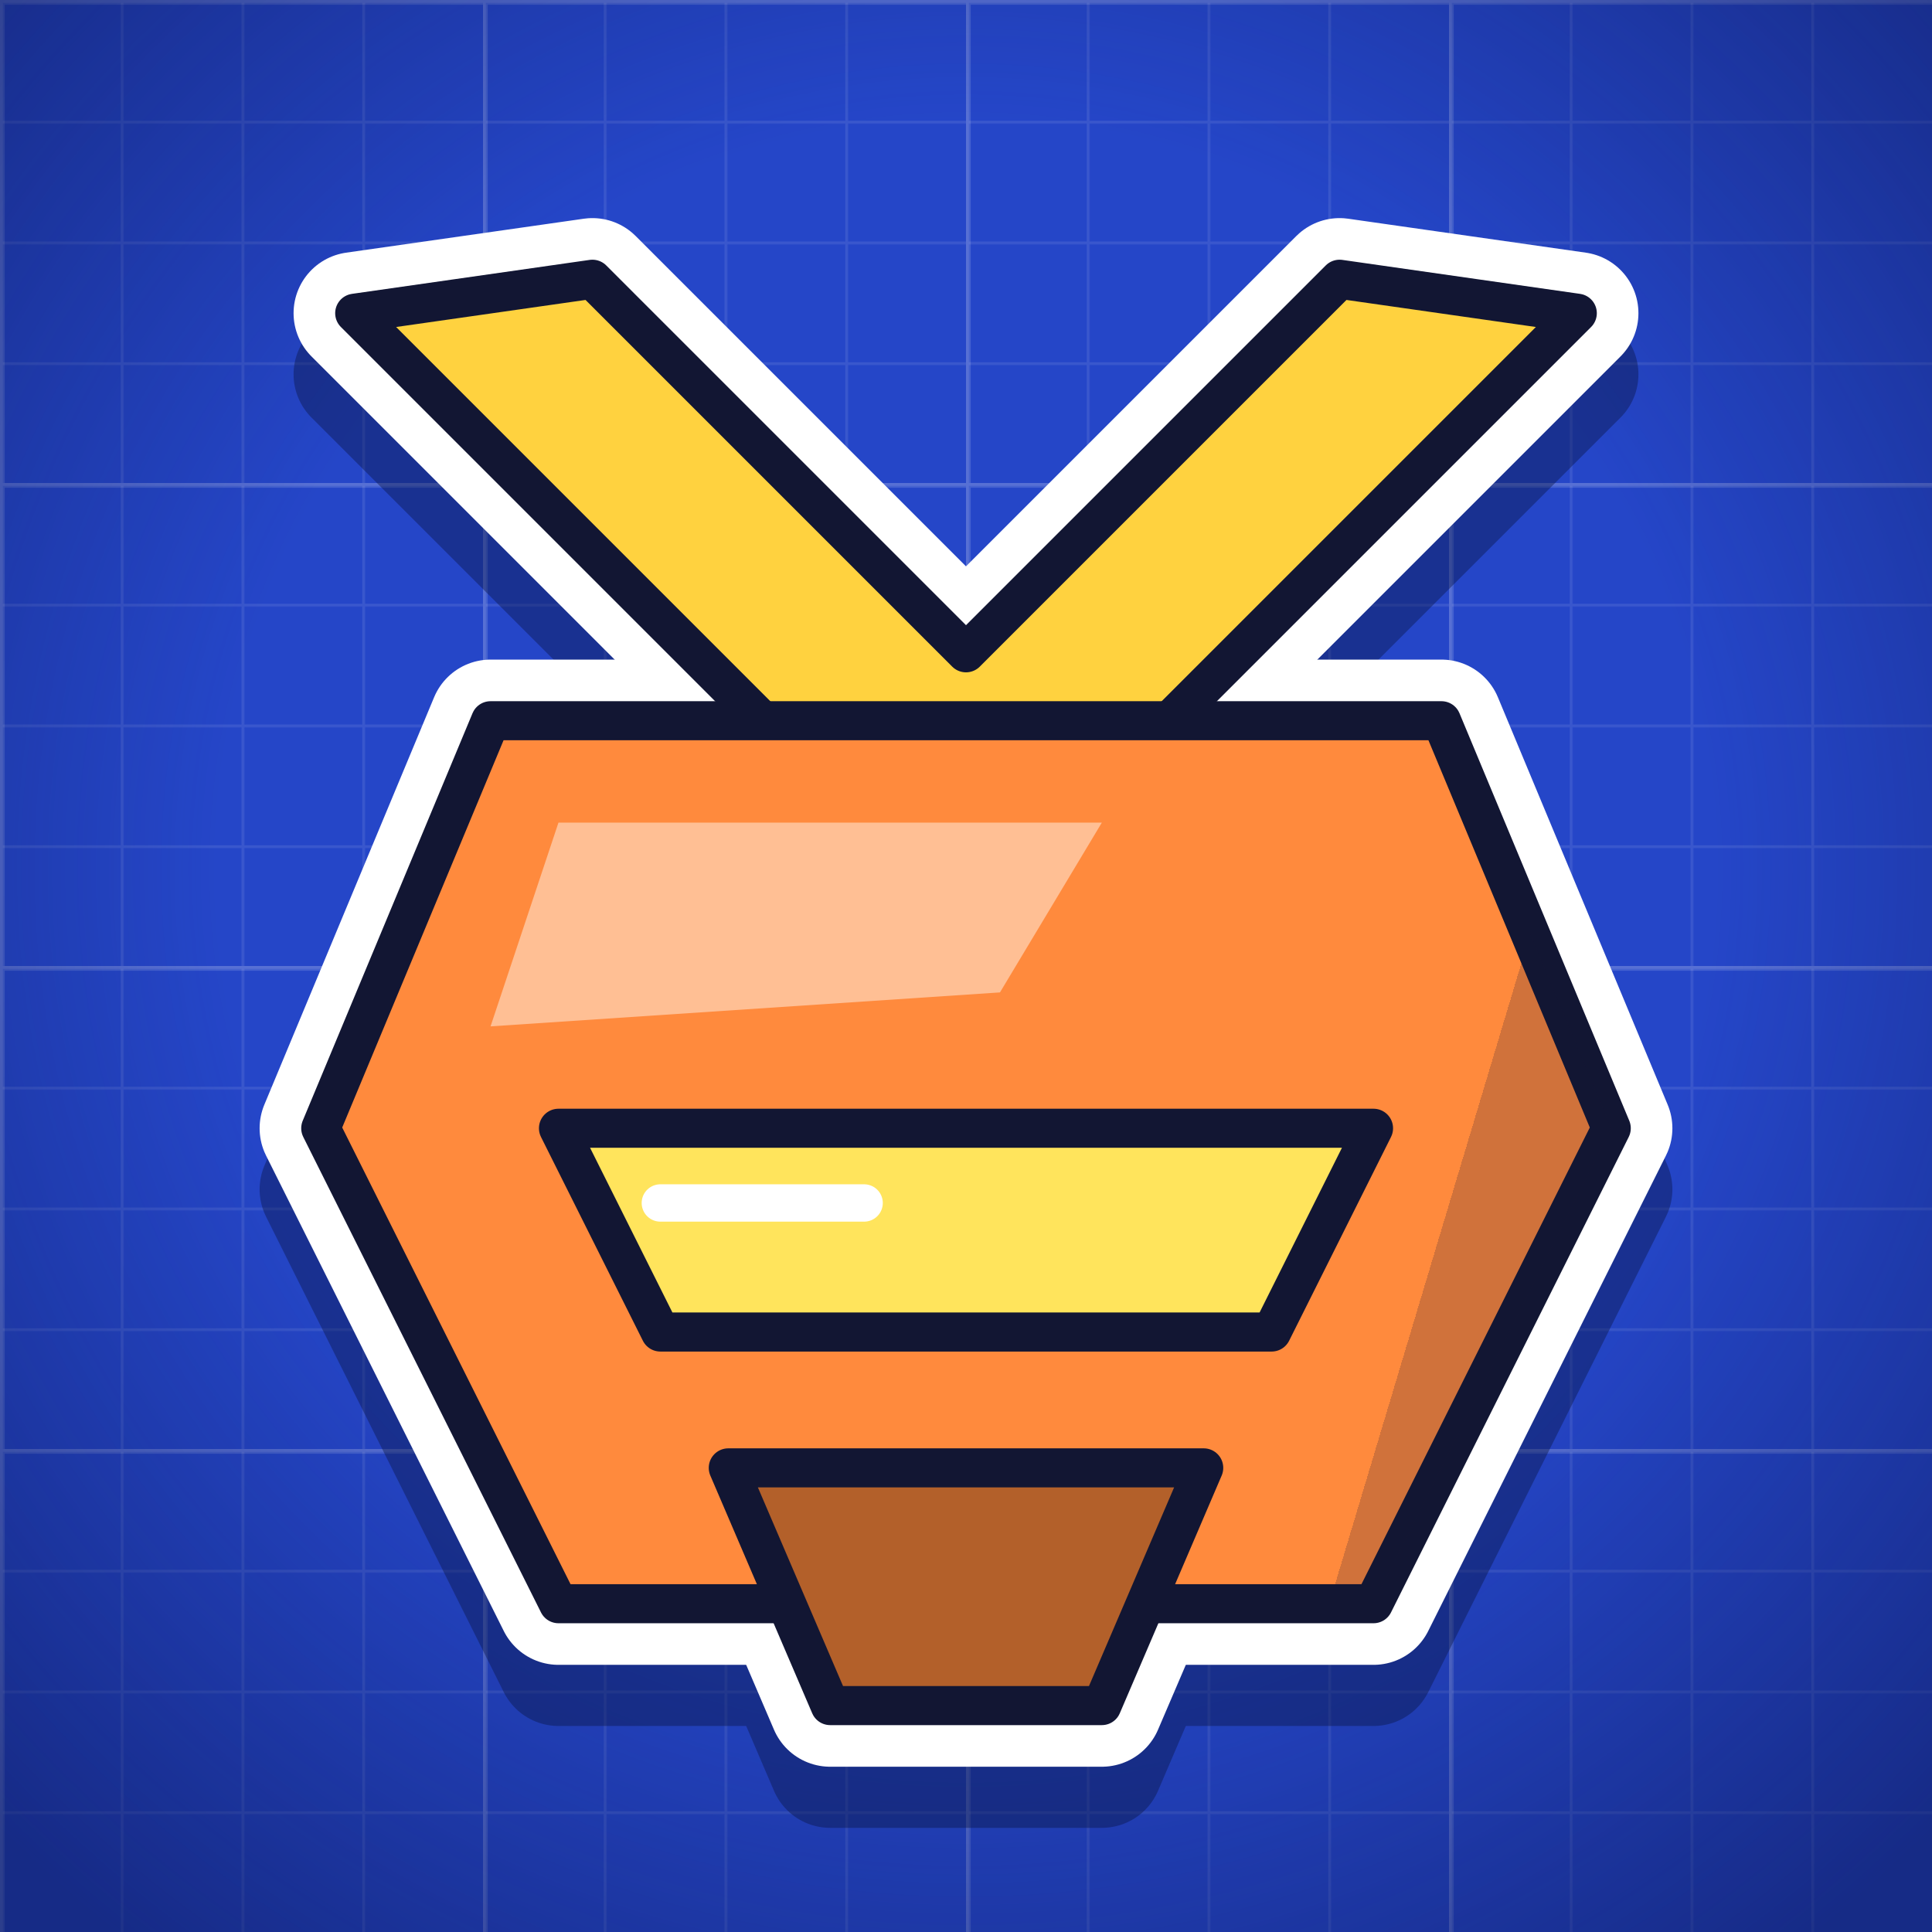
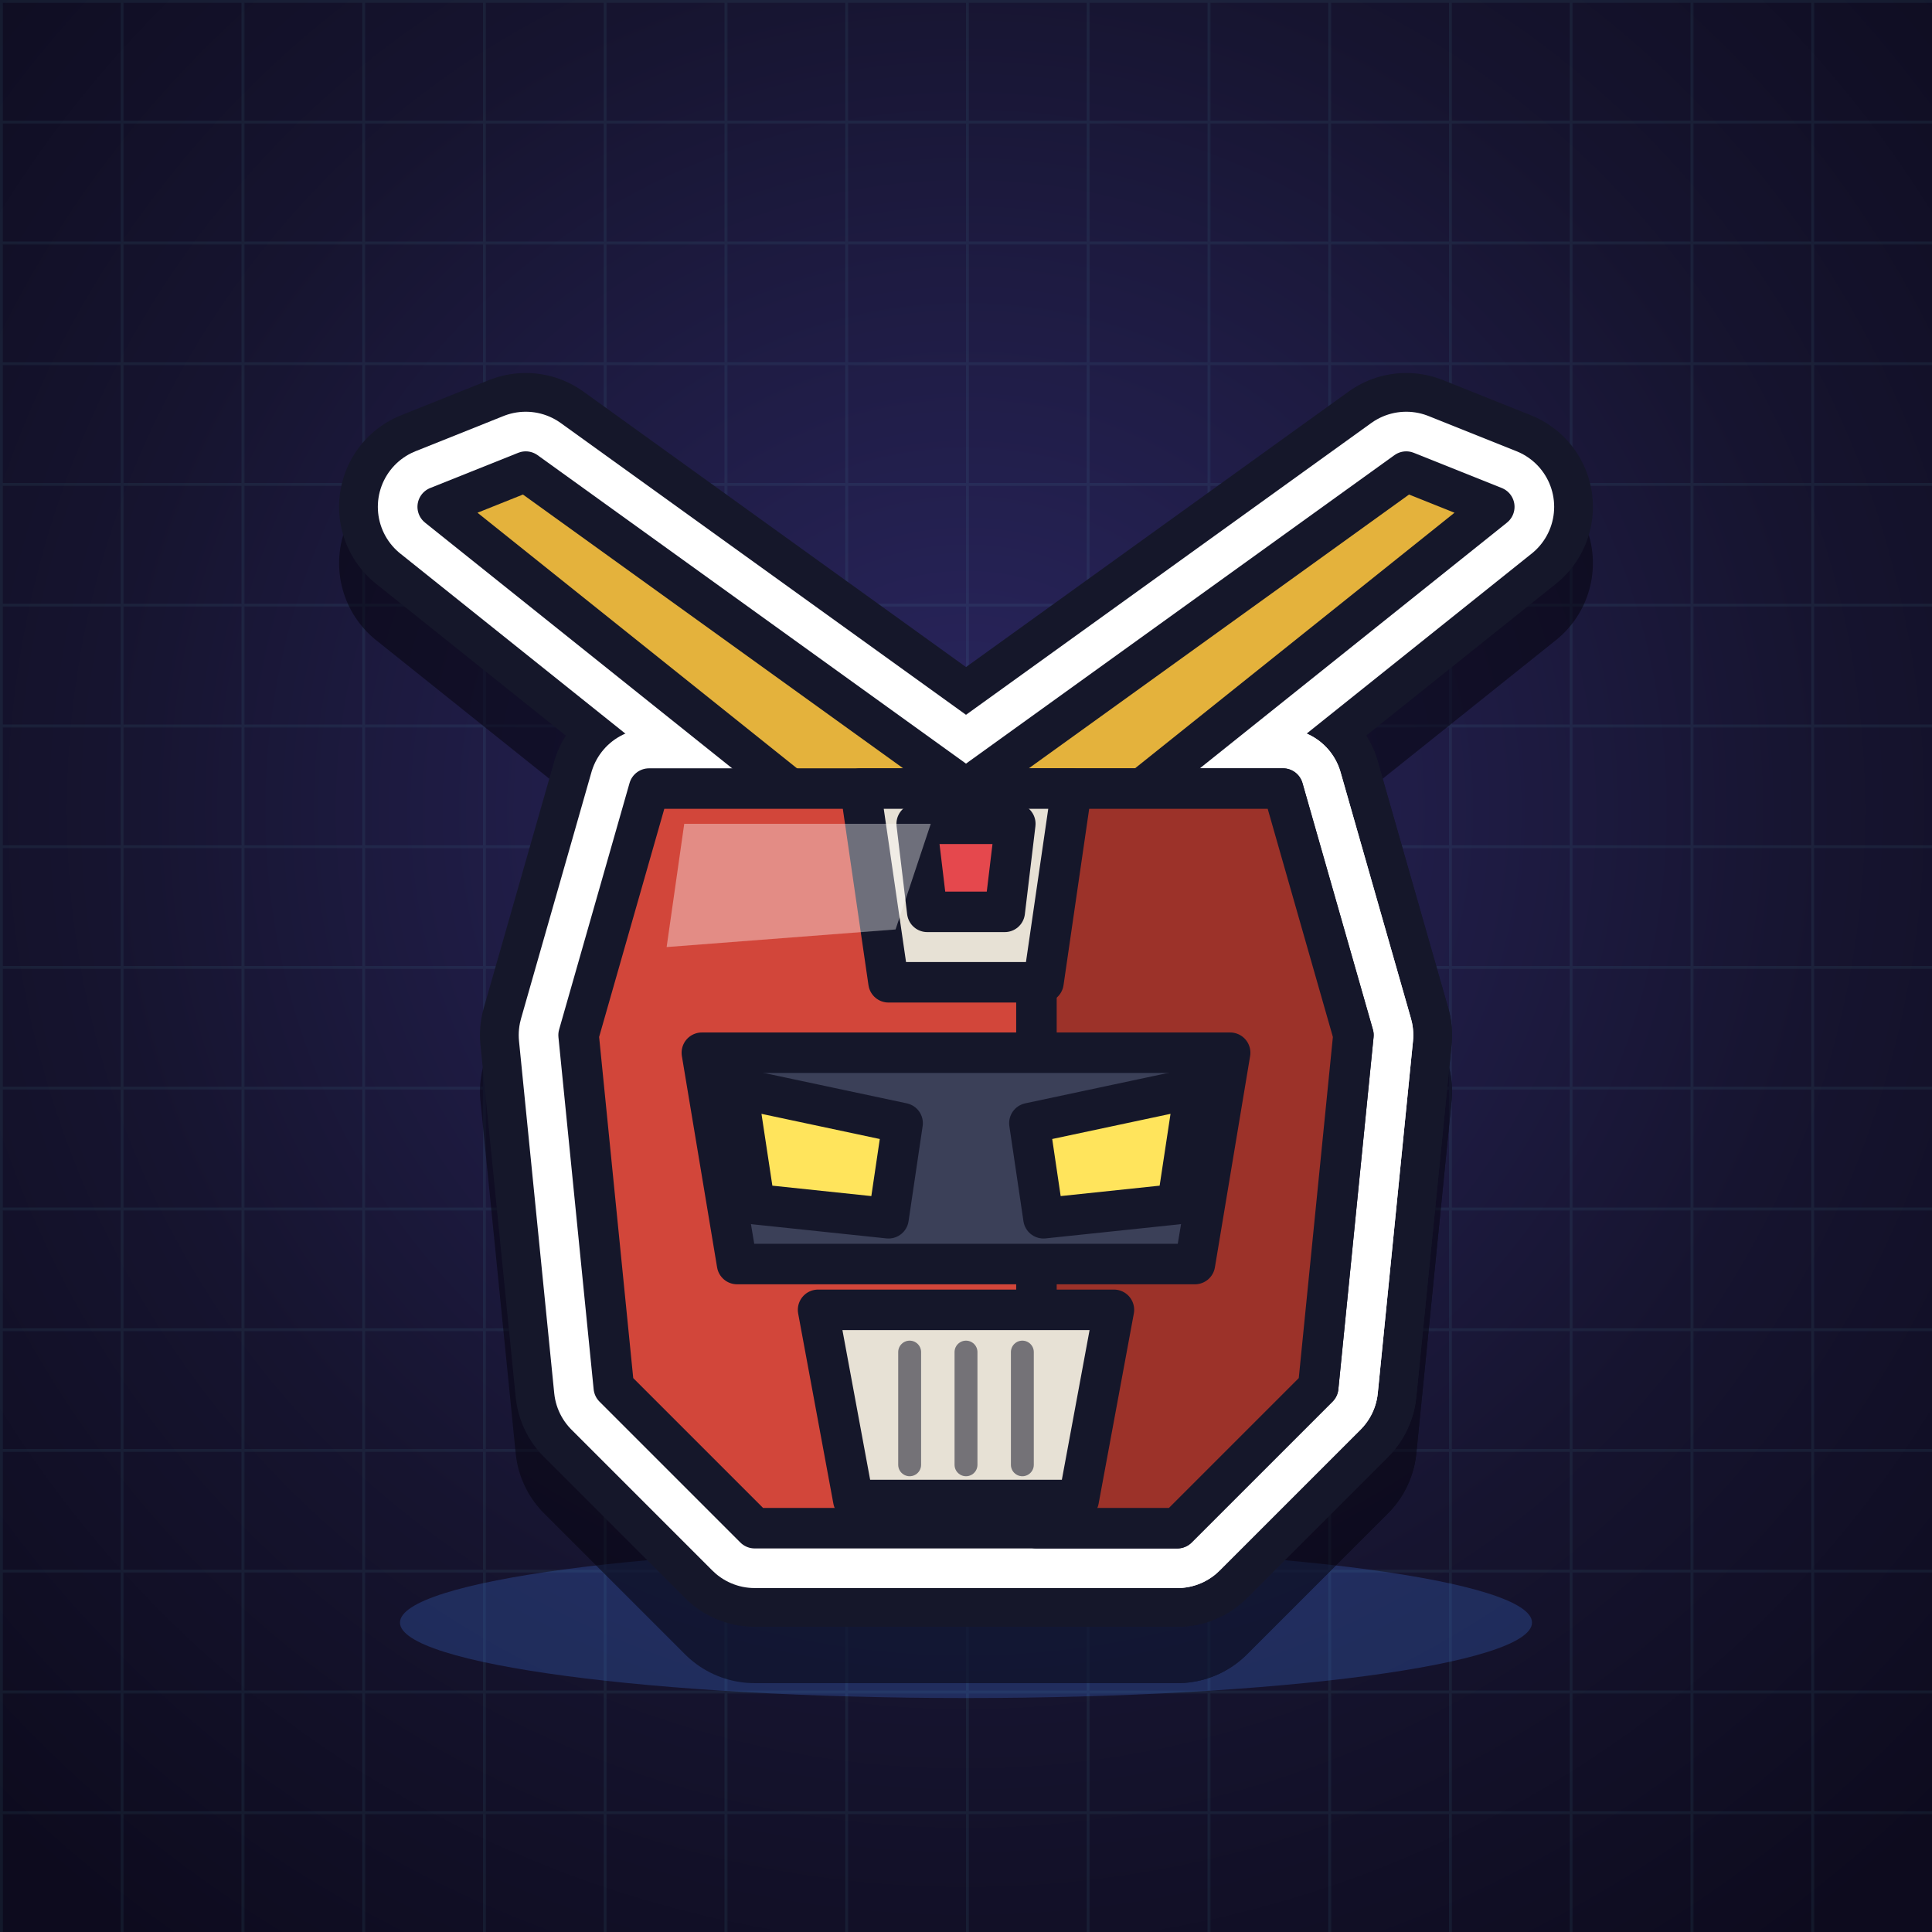
<svg xmlns="http://www.w3.org/2000/svg" viewBox="0 0 1024 1024">
  <defs>
+     <radialGradient id="bg" cx="50%" cy="42%" r="72%">
+       <stop offset="0" stop-color="#2A2660" />
+       <stop offset=".62" stop-color="#16142F" />
+       <stop offset="1" stop-color="#0D0B1E" />
+     </radialGradient>
    <pattern id="g" width="64" height="64" patternUnits="userSpaceOnUse">
-       <path d="M64 0H0V64" fill="none" stroke="#fff" stroke-opacity=".09" stroke-width="3" />
+       <path d="M64 0H0V64" fill="none" stroke="#7DF9FF" stroke-opacity=".06" stroke-width="3" />
    </pattern>
-     <pattern id="G" width="256" height="256" patternUnits="userSpaceOnUse">
-       <path d="M256 0H0V256" fill="none" stroke="#fff" stroke-opacity=".15" stroke-width="5" />
-     </pattern>
-     <radialGradient id="v" cx="50%" cy="45%" r="70%">
-       <stop offset="55%" stop-color="#0A1450" stop-opacity="0" />
-       <stop offset="100%" stop-color="#0A1450" stop-opacity=".55" />
-     </radialGradient>
-     <linearGradient id="cel" x1="0" x2="1" y1="0" y2=".3">
-       <stop offset=".6" stop-color="#121633" stop-opacity="0" />
-       <stop offset=".6" stop-color="#121633" stop-opacity=".2" />
-     </linearGradient>
-     <clipPath id="hc">
-       <path d="M86 44 L114 44 L119 56 L112 70 L88 70 L81 56 Z" />
-     </clipPath>
  </defs>
-   <rect width="1024" height="1024" fill="#2546C8" />
+   <rect width="1024" height="1024" fill="url(#bg)" />
  <rect width="1024" height="1024" fill="url(#g)" />
-   <rect width="1024" height="1024" fill="url(#G)" />
-   <rect width="1024" height="1024" fill="url(#v)" />
-   <g transform="translate(-1288 -410) scale(18)" stroke-linejoin="round">
-     <g transform="translate(0 1.8)" fill="#08123F" stroke="#08123F" stroke-width="3.6" opacity=".4">
-       <path d="M100 50 L82 32 L89 31 L100 42 L111 31 L118 32 Z" />
-       <path d="M86 44 L114 44 L119 56 L112 70 L88 70 L81 56 Z" />
-       <path d="M93 66 L107 66 L104 73 L96 73 Z" />
-     </g>
-     <g fill="#fff" stroke="#fff" stroke-width="3.6">
-       <path d="M100 50 L82 32 L89 31 L100 42 L111 31 L118 32 Z" />
-       <path d="M86 44 L114 44 L119 56 L112 70 L88 70 L81 56 Z" />
-       <path d="M93 66 L107 66 L104 73 L96 73 Z" />
-     </g>
-     <g stroke="#121633" stroke-width="1.15">
-       <path d="M100 50 L82 32 L89 31 L100 42 L111 31 L118 32 Z" fill="#FFD23F" />
-       <path d="M86 44 L114 44 L119 56 L112 70 L88 70 L81 56 Z" fill="#FF8A3D" />
-       <rect x="0" y="0" width="200" height="200" fill="url(#cel)" clip-path="url(#hc)" stroke="none" />
-       <path d="M88 47 L104 47 L101 52 L86 53 Z" fill="#fff" fill-opacity=".45" stroke="none" />
-       <path d="M88 56 L112 56 L109 62 L91 62 Z" fill="#FFE45C" />
-       <path d="M91 58.2 L97 58.2" stroke="#fff" stroke-width="1.1" stroke-linecap="round" />
-       <path d="M93 66 L107 66 L104 73 L96 73 Z" fill="#B3602A" />
+   <ellipse cx="512" cy="860" rx="300" ry="40" fill="#3D6ED6" opacity=".28" />
+   <g transform="translate(512.0 623.3) scale(18.667)">
+     <g class="stk">
+       <g transform="translate(0 1.6)" fill="#05040F" stroke="#05040F" stroke-width="5.6" stroke-linejoin="round" opacity=".55">
+         <path d="M0 -7 L-15 -19 L-12.5 -20 L0 -11 L12.5 -20 L15 -19 Z" />
+         <path d="M-9 -11 L9 -11 L11 -4 L10 6 L6 10 L-6 10 L-10 6 L-11 -4 Z" />
+         <path d="M2 -11 L9 -11 L11 -4 L10 6 L6 10 L2 10 Z" />
+         <path d="M-3 -11 L3 -11 L2.2 -5.5 L-2.2 -5.5 Z" />
+         <path d="M-1.4 -10 L1.4 -10 L1.1 -7.5 L-1.1 -7.5 Z" />
+         <path d="M-7.5 -3.5 L7.5 -3.5 L6.5 2.5 L-6.5 2.5 Z" />
+         <path d="M-6.5 -2.5 L-1.8 -1.5 L-2.2 1.2 L-6 0.8 Z" />
+         <path d="M6.5 -2.5 L1.8 -1.5 L2.2 1.2 L6 0.8 Z" />
+         <path d="M-4.2 3.8 L4.2 3.8 L3.2 9.2 L-3.2 9.2 Z" />
+       </g>
+       <g fill="#15172A" stroke="#15172A" stroke-width="5.6" stroke-linejoin="round">
+         <path d="M0 -7 L-15 -19 L-12.5 -20 L0 -11 L12.5 -20 L15 -19 Z" />
+         <path d="M-9 -11 L9 -11 L11 -4 L10 6 L6 10 L-6 10 L-10 6 L-11 -4 Z" />
+         <path d="M2 -11 L9 -11 L11 -4 L10 6 L6 10 L2 10 Z" />
+         <path d="M-3 -11 L3 -11 L2.2 -5.5 L-2.2 -5.5 Z" />
+         <path d="M-1.4 -10 L1.4 -10 L1.1 -7.5 L-1.1 -7.5 Z" />
+         <path d="M-7.5 -3.5 L7.5 -3.5 L6.5 2.5 L-6.5 2.5 Z" />
+         <path d="M-6.5 -2.5 L-1.8 -1.5 L-2.2 1.2 L-6 0.8 Z" />
+         <path d="M6.5 -2.5 L1.8 -1.5 L2.2 1.2 L6 0.8 Z" />
+         <path d="M-4.2 3.8 L4.2 3.8 L3.2 9.2 L-3.2 9.2 Z" />
+       </g>
+       <g fill="#fff" stroke="#fff" stroke-width="3.4" stroke-linejoin="round">
+         <path d="M0 -7 L-15 -19 L-12.5 -20 L0 -11 L12.5 -20 L15 -19 Z" />
+         <path d="M-9 -11 L9 -11 L11 -4 L10 6 L6 10 L-6 10 L-10 6 L-11 -4 Z" />
+         <path d="M2 -11 L9 -11 L11 -4 L10 6 L6 10 L2 10 Z" />
+         <path d="M-3 -11 L3 -11 L2.2 -5.5 L-2.2 -5.5 Z" />
+         <path d="M-1.4 -10 L1.4 -10 L1.1 -7.5 L-1.1 -7.5 Z" />
+         <path d="M-7.5 -3.5 L7.5 -3.5 L6.5 2.5 L-6.5 2.5 Z" />
+         <path d="M-6.5 -2.5 L-1.8 -1.5 L-2.2 1.2 L-6 0.8 Z" />
+         <path d="M6.5 -2.5 L1.8 -1.5 L2.2 1.2 L6 0.8 Z" />
+         <path d="M-4.2 3.8 L4.2 3.8 L3.2 9.2 L-3.2 9.2 Z" />
+       </g>
+       <path d="M0 -7 L-15 -19 L-12.5 -20 L0 -11 L12.5 -20 L15 -19 Z" fill="#E4B23C" stroke="#15172A" stroke-width="1.15" stroke-linejoin="round" />
+       <path d="M-9 -11 L9 -11 L11 -4 L10 6 L6 10 L-6 10 L-10 6 L-11 -4 Z" fill="#D2463A" stroke="#15172A" stroke-width="1.15" stroke-linejoin="round" />
+       <path d="M2 -11 L9 -11 L11 -4 L10 6 L6 10 L2 10 Z" fill="#9C3229" stroke="#15172A" stroke-width="1.15" stroke-linejoin="round" />
+       <path d="M-3 -11 L3 -11 L2.2 -5.5 L-2.2 -5.5 Z" fill="#E7E1D5" stroke="#15172A" stroke-width="1.15" stroke-linejoin="round" />
+       <path d="M-1.4 -10 L1.4 -10 L1.1 -7.5 L-1.1 -7.5 Z" fill="#E5484D" stroke="#15172A" stroke-width="1.15" stroke-linejoin="round" />
+       <path d="M-7.5 -3.5 L7.5 -3.5 L6.5 2.5 L-6.5 2.5 Z" fill="#3B4058" stroke="#15172A" stroke-width="1.15" stroke-linejoin="round" />
+       <path d="M-6.5 -2.5 L-1.8 -1.5 L-2.2 1.2 L-6 0.8 Z" fill="#FFE45C" stroke="#15172A" stroke-width="1.15" stroke-linejoin="round" class="eye" />
+       <path d="M6.5 -2.5 L1.8 -1.5 L2.2 1.2 L6 0.8 Z" fill="#FFE45C" stroke="#15172A" stroke-width="1.15" stroke-linejoin="round" class="eye" />
+       <path d="M-4.2 3.8 L4.2 3.8 L3.2 9.2 L-3.2 9.2 Z" fill="#E7E1D5" stroke="#15172A" stroke-width="1.15" stroke-linejoin="round" />
+       <path d="M-1.6 5 L-1.6 8.2 M0 5 L0 8.2 M1.6 5 L1.6 8.2" fill="none" stroke="#15172A" stroke-width=".65" stroke-linecap="round" opacity=".55" />
+       <path d="M-8 -10 L-1 -10 L-2 -7 L-8.5 -6.5 Z" fill="#fff" opacity=".38" />
    </g>
  </g>
</svg>
